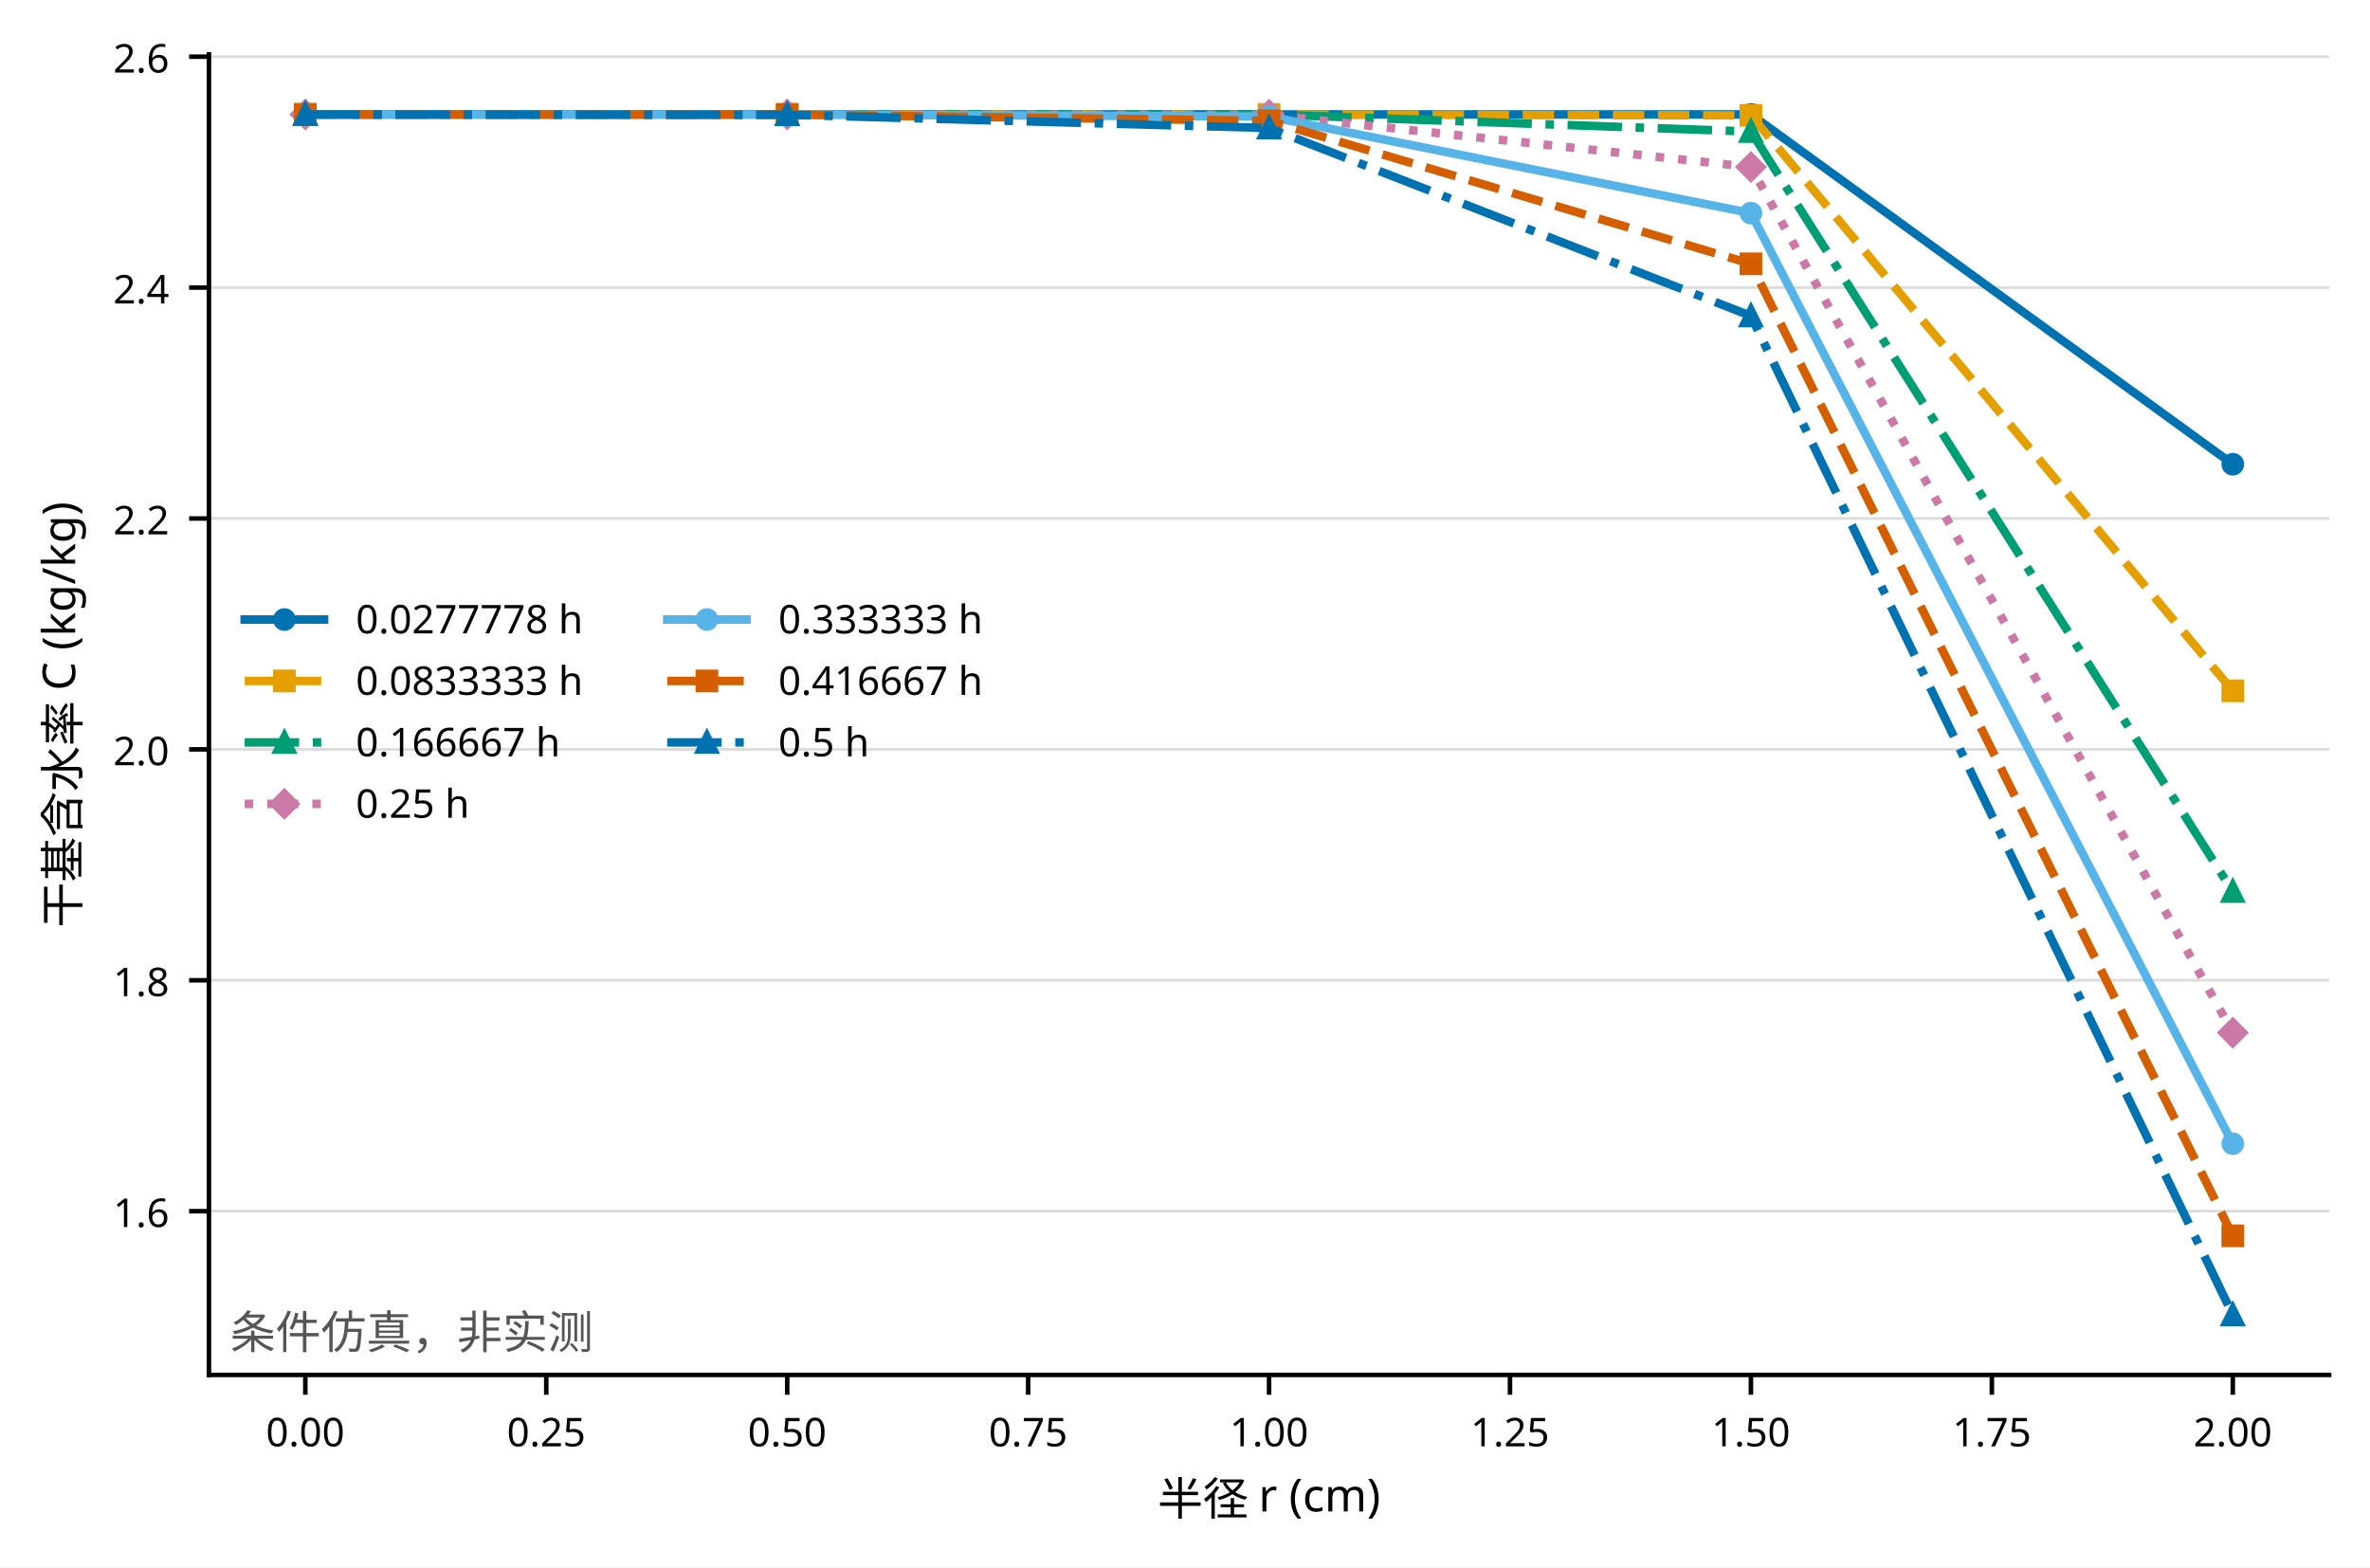
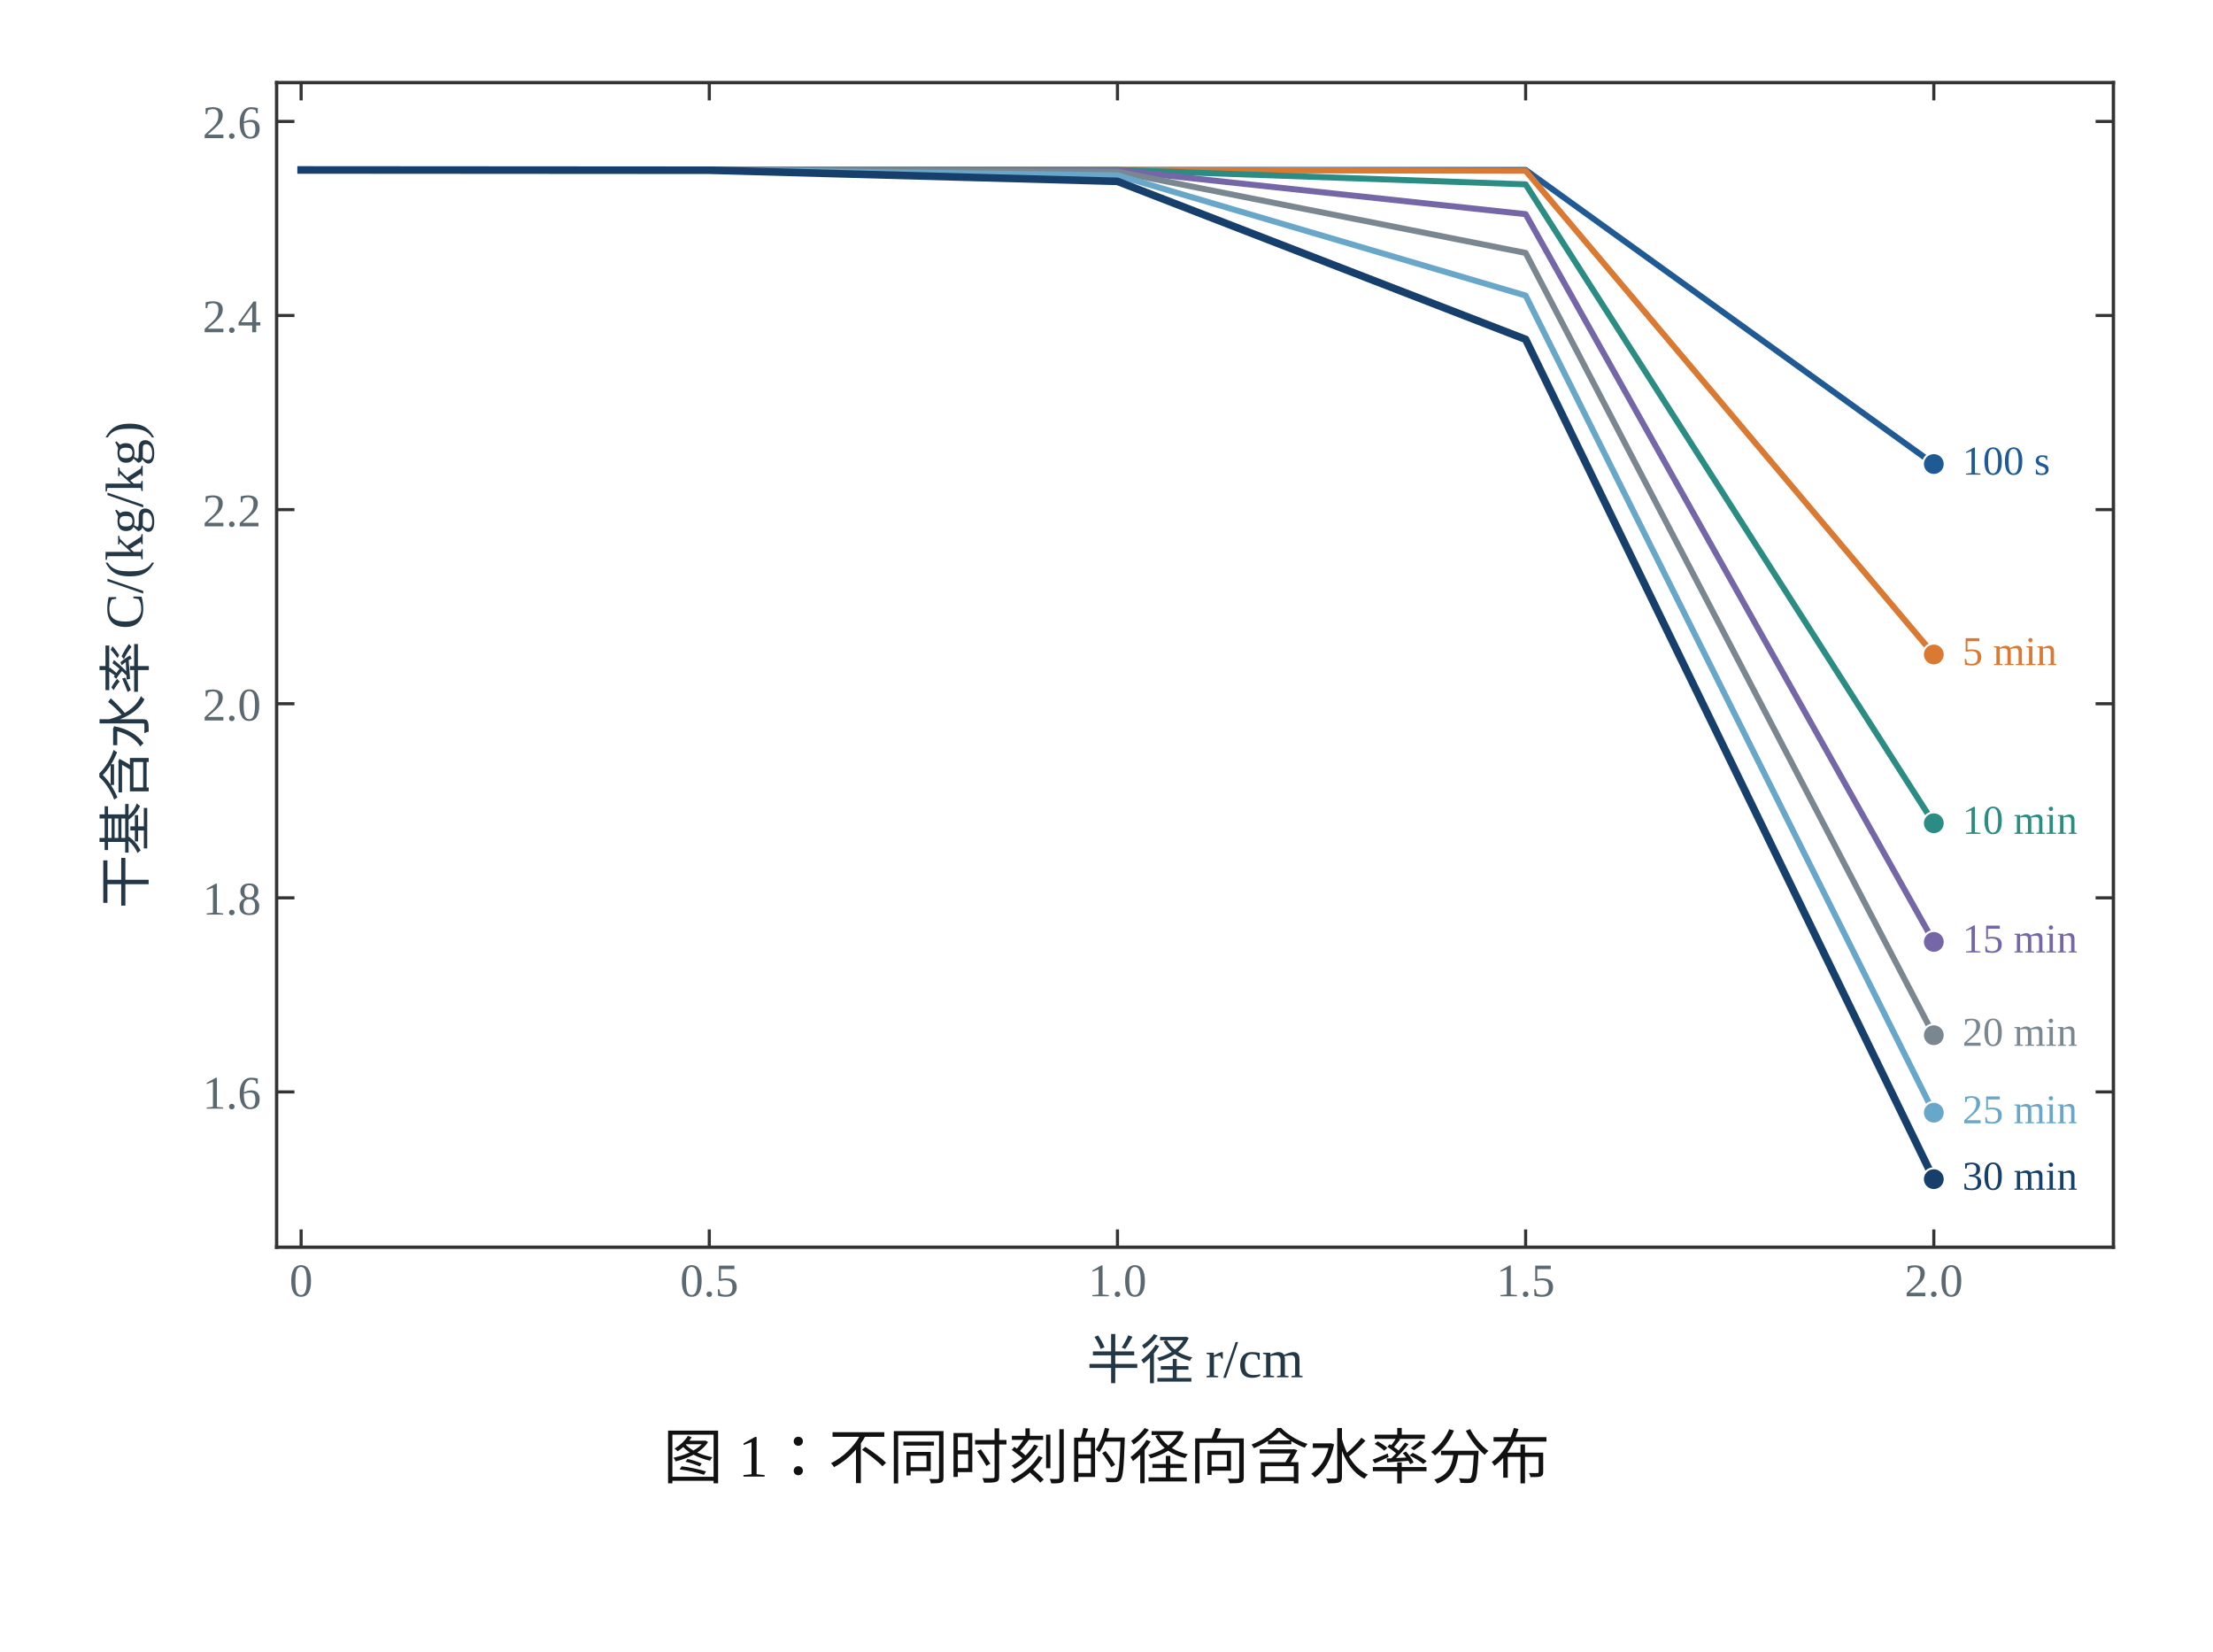
- <svg xmlns="http://www.w3.org/2000/svg" xmlns:xlink="http://www.w3.org/1999/xlink" width="417.905pt" height="276.36pt" viewBox="0 0 417.905 276.36" version="1.1">
+ <svg xmlns="http://www.w3.org/2000/svg" xmlns:xlink="http://www.w3.org/1999/xlink" width="496.8pt" height="370.8pt" viewBox="0 0 496.8 370.8" version="1.1">
  <defs>
    <style type="text/css">*{stroke-linejoin: round; stroke-linecap: butt}</style>
  </defs>
  <g id="figure_1">
    <g id="patch_1">
-       <path d="M 0 276.36  L 417.905 276.36  L 417.905 0  L 0 0  z " style="fill: #ffffff" />
+       <path d="M 0 370.8  L 496.8 370.8  L 496.8 0  L 0 0  z " style="fill: #ffffff" />
    </g>
    <g id="axes_1">
      <g id="patch_2">
-         <path d="M 36.845 242.44  L 410.705 242.44  L 410.705 9.592  L 36.845 9.592  z " style="fill: #ffffff" />
+         <path d="M 62.1 279.954  L 474.444 279.954  L 474.444 18.54  L 62.1 18.54  z " style="fill: #ffffff" />
      </g>
      <g id="matplotlib.axis_1">
        <g id="xtick_1">
          <g id="line2d_1">
            <defs>
-               <path id="m229c3cecb4" d="M 0 0  L 0 3.5  " style="stroke: #000000; stroke-width: 0.8" />
+               <path id="mfa647e2881" d="M 0 0  L 0 -4  " style="stroke: #333333; stroke-width: 0.7" />
            </defs>
            <g>
-               <use xlink:href="#m229c3cecb4" x="53.839" y="242.44" style="stroke: #000000; stroke-width: 0.8" />
+               <use xlink:href="#mfa647e2881" x="67.598" y="279.954" style="fill: #333333; stroke: #333333; stroke-width: 0.7" />
+             </g>
+           </g>
+           <g id="line2d_2">
+             <defs>
+               <path id="me128c020f1" d="M 0 0  L 0 4  " style="stroke: #333333; stroke-width: 0.7" />
+             </defs>
+             <g>
+               <use xlink:href="#me128c020f1" x="67.598" y="18.54" style="fill: #333333; stroke: #333333; stroke-width: 0.7" />
            </g>
          </g>
          <g id="text_1">
-             <text style="font-size: 7px; font-family: 'Microsoft YaHei'; text-anchor: middle" x="53.839" y="255.036" transform="rotate(-0 53.83879 255.0358)">0.00</text>
+             <text style="font-size: 10.5px; font-family: 'Times New Roman', 'Microsoft YaHei'; text-anchor: middle; fill: #5b6870" x="67.598" y="290.97" transform="rotate(-0 67.59792 290.9697)">0</text>
          </g>
        </g>
        <g id="xtick_2">
-           <g id="line2d_2">
-             <g>
-               <use xlink:href="#m229c3cecb4" x="96.323" y="242.44" style="stroke: #000000; stroke-width: 0.8" />
+           <g id="line2d_3">
+             <g>
+               <use xlink:href="#mfa647e2881" x="159.23" y="279.954" style="fill: #333333; stroke: #333333; stroke-width: 0.7" />
+             </g>
+           </g>
+           <g id="line2d_4">
+             <g>
+               <use xlink:href="#me128c020f1" x="159.23" y="18.54" style="fill: #333333; stroke: #333333; stroke-width: 0.7" />
            </g>
          </g>
          <g id="text_2">
-             <text style="font-size: 7px; font-family: 'Microsoft YaHei'; text-anchor: middle" x="96.323" y="255.036" transform="rotate(-0 96.32288 255.0358)">0.25</text>
+             <text style="font-size: 10.5px; font-family: 'Times New Roman', 'Microsoft YaHei'; text-anchor: middle; fill: #5b6870" x="159.23" y="290.97" transform="rotate(-0 159.2299 290.9697)">0.5</text>
          </g>
        </g>
        <g id="xtick_3">
-           <g id="line2d_3">
-             <g>
-               <use xlink:href="#m229c3cecb4" x="138.807" y="242.44" style="stroke: #000000; stroke-width: 0.8" />
+           <g id="line2d_5">
+             <g>
+               <use xlink:href="#mfa647e2881" x="250.862" y="279.954" style="fill: #333333; stroke: #333333; stroke-width: 0.7" />
+             </g>
+           </g>
+           <g id="line2d_6">
+             <g>
+               <use xlink:href="#me128c020f1" x="250.862" y="18.54" style="fill: #333333; stroke: #333333; stroke-width: 0.7" />
            </g>
          </g>
          <g id="text_3">
-             <text style="font-size: 7px; font-family: 'Microsoft YaHei'; text-anchor: middle" x="138.807" y="255.036" transform="rotate(-0 138.807 255.0358)">0.50</text>
+             <text style="font-size: 10.5px; font-family: 'Times New Roman', 'Microsoft YaHei'; text-anchor: middle; fill: #5b6870" x="250.862" y="290.97" transform="rotate(-0 250.8619 290.9697)">1.0</text>
          </g>
        </g>
        <g id="xtick_4">
-           <g id="line2d_4">
-             <g>
-               <use xlink:href="#m229c3cecb4" x="181.291" y="242.44" style="stroke: #000000; stroke-width: 0.8" />
+           <g id="line2d_7">
+             <g>
+               <use xlink:href="#mfa647e2881" x="342.494" y="279.954" style="fill: #333333; stroke: #333333; stroke-width: 0.7" />
+             </g>
+           </g>
+           <g id="line2d_8">
+             <g>
+               <use xlink:href="#me128c020f1" x="342.494" y="18.54" style="fill: #333333; stroke: #333333; stroke-width: 0.7" />
            </g>
          </g>
          <g id="text_4">
-             <text style="font-size: 7px; font-family: 'Microsoft YaHei'; text-anchor: middle" x="181.291" y="255.036" transform="rotate(-0 181.2911 255.0358)">0.75</text>
+             <text style="font-size: 10.5px; font-family: 'Times New Roman', 'Microsoft YaHei'; text-anchor: middle; fill: #5b6870" x="342.494" y="290.97" transform="rotate(-0 342.4939 290.9697)">1.5</text>
          </g>
        </g>
        <g id="xtick_5">
-           <g id="line2d_5">
-             <g>
-               <use xlink:href="#m229c3cecb4" x="223.775" y="242.44" style="stroke: #000000; stroke-width: 0.8" />
+           <g id="line2d_9">
+             <g>
+               <use xlink:href="#mfa647e2881" x="434.126" y="279.954" style="fill: #333333; stroke: #333333; stroke-width: 0.7" />
+             </g>
+           </g>
+           <g id="line2d_10">
+             <g>
+               <use xlink:href="#me128c020f1" x="434.126" y="18.54" style="fill: #333333; stroke: #333333; stroke-width: 0.7" />
            </g>
          </g>
          <g id="text_5">
-             <text style="font-size: 7px; font-family: 'Microsoft YaHei'; text-anchor: middle" x="223.775" y="255.036" transform="rotate(-0 223.7752 255.0358)">1.00</text>
-           </g>
-         </g>
-         <g id="xtick_6">
-           <g id="line2d_6">
-             <g>
-               <use xlink:href="#m229c3cecb4" x="266.259" y="242.44" style="stroke: #000000; stroke-width: 0.8" />
-             </g>
-           </g>
-           <g id="text_6">
-             <text style="font-size: 7px; font-family: 'Microsoft YaHei'; text-anchor: middle" x="266.259" y="255.036" transform="rotate(-0 266.2592 255.0358)">1.25</text>
-           </g>
-         </g>
-         <g id="xtick_7">
-           <g id="line2d_7">
-             <g>
-               <use xlink:href="#m229c3cecb4" x="308.743" y="242.44" style="stroke: #000000; stroke-width: 0.8" />
-             </g>
-           </g>
-           <g id="text_7">
-             <text style="font-size: 7px; font-family: 'Microsoft YaHei'; text-anchor: middle" x="308.743" y="255.036" transform="rotate(-0 308.7433 255.0358)">1.50</text>
-           </g>
-         </g>
-         <g id="xtick_8">
-           <g id="line2d_8">
-             <g>
-               <use xlink:href="#m229c3cecb4" x="351.227" y="242.44" style="stroke: #000000; stroke-width: 0.8" />
-             </g>
-           </g>
-           <g id="text_8">
-             <text style="font-size: 7px; font-family: 'Microsoft YaHei'; text-anchor: middle" x="351.227" y="255.036" transform="rotate(-0 351.2274 255.0358)">1.75</text>
-           </g>
-         </g>
-         <g id="xtick_9">
-           <g id="line2d_9">
-             <g>
-               <use xlink:href="#m229c3cecb4" x="393.712" y="242.44" style="stroke: #000000; stroke-width: 0.8" />
-             </g>
-           </g>
-           <g id="text_9">
-             <text style="font-size: 7px; font-family: 'Microsoft YaHei'; text-anchor: middle" x="393.712" y="255.036" transform="rotate(-0 393.7115 255.0358)">2.00</text>
-           </g>
-         </g>
-         <g id="text_10">
-           <text style="font-size: 8px; font-family: 'Microsoft YaHei'; text-anchor: middle" x="223.775" y="267.171" transform="rotate(-0 223.7752 267.171)">半径 r (cm)</text>
+             <text style="font-size: 10.5px; font-family: 'Times New Roman', 'Microsoft YaHei'; text-anchor: middle; fill: #5b6870" x="434.126" y="290.97" transform="rotate(-0 434.1259 290.9697)">2.0</text>
+           </g>
+         </g>
+         <g id="text_6">
+           <text style="font-size: 12px; font-family: 'Times New Roman', 'Microsoft YaHei'; text-anchor: middle; fill: #243746" x="268.272" y="309.525" transform="rotate(-0 268.272 309.5253)">半径 r/cm</text>
        </g>
      </g>
      <g id="matplotlib.axis_2">
        <g id="ytick_1">
-           <g id="line2d_10">
-             <path d="M 36.845 213.565  L 410.705 213.565  " clip-path="url(#p61d3db40d7)" style="fill: none; stroke: #dddddd; stroke-width: 0.5; stroke-linecap: square" />
-           </g>
          <g id="line2d_11">
            <defs>
-               <path id="m9dbd9b9ef9" d="M 0 0  L -3.5 0  " style="stroke: #000000; stroke-width: 0.8" />
+               <path id="m001485cbba" d="M 0 0  L 4 0  " style="stroke: #333333; stroke-width: 0.7" />
            </defs>
            <g>
-               <use xlink:href="#m9dbd9b9ef9" x="36.845" y="213.565" style="stroke: #000000; stroke-width: 0.8" />
+               <use xlink:href="#m001485cbba" x="62.1" y="245.099" style="fill: #333333; stroke: #333333; stroke-width: 0.7" />
+             </g>
+           </g>
+           <g id="line2d_12">
+             <defs>
+               <path id="me674be710b" d="M 0 0  L -4 0  " style="stroke: #333333; stroke-width: 0.7" />
+             </defs>
+             <g>
+               <use xlink:href="#me674be710b" x="474.444" y="245.099" style="fill: #333333; stroke: #333333; stroke-width: 0.7" />
+             </g>
+           </g>
+           <g id="text_7">
+             <text style="font-size: 10.5px; font-family: 'Times New Roman', 'Microsoft YaHei'; text-anchor: end; fill: #5b6870" x="58.6" y="248.857" transform="rotate(-0 58.6 248.8567)">1.6</text>
+           </g>
+         </g>
+         <g id="ytick_2">
+           <g id="line2d_13">
+             <g>
+               <use xlink:href="#m001485cbba" x="62.1" y="201.53" style="fill: #333333; stroke: #333333; stroke-width: 0.7" />
+             </g>
+           </g>
+           <g id="line2d_14">
+             <g>
+               <use xlink:href="#me674be710b" x="474.444" y="201.53" style="fill: #333333; stroke: #333333; stroke-width: 0.7" />
+             </g>
+           </g>
+           <g id="text_8">
+             <text style="font-size: 10.5px; font-family: 'Times New Roman', 'Microsoft YaHei'; text-anchor: end; fill: #5b6870" x="58.6" y="205.288" transform="rotate(-0 58.6 205.2877)">1.8</text>
+           </g>
+         </g>
+         <g id="ytick_3">
+           <g id="line2d_15">
+             <g>
+               <use xlink:href="#m001485cbba" x="62.1" y="157.961" style="fill: #333333; stroke: #333333; stroke-width: 0.7" />
+             </g>
+           </g>
+           <g id="line2d_16">
+             <g>
+               <use xlink:href="#me674be710b" x="474.444" y="157.961" style="fill: #333333; stroke: #333333; stroke-width: 0.7" />
+             </g>
+           </g>
+           <g id="text_9">
+             <text style="font-size: 10.5px; font-family: 'Times New Roman', 'Microsoft YaHei'; text-anchor: end; fill: #5b6870" x="58.6" y="161.719" transform="rotate(-0 58.6 161.7187)">2.0</text>
+           </g>
+         </g>
+         <g id="ytick_4">
+           <g id="line2d_17">
+             <g>
+               <use xlink:href="#m001485cbba" x="62.1" y="114.392" style="fill: #333333; stroke: #333333; stroke-width: 0.7" />
+             </g>
+           </g>
+           <g id="line2d_18">
+             <g>
+               <use xlink:href="#me674be710b" x="474.444" y="114.392" style="fill: #333333; stroke: #333333; stroke-width: 0.7" />
+             </g>
+           </g>
+           <g id="text_10">
+             <text style="font-size: 10.5px; font-family: 'Times New Roman', 'Microsoft YaHei'; text-anchor: end; fill: #5b6870" x="58.6" y="118.15" transform="rotate(-0 58.6 118.1497)">2.2</text>
+           </g>
+         </g>
+         <g id="ytick_5">
+           <g id="line2d_19">
+             <g>
+               <use xlink:href="#m001485cbba" x="62.1" y="70.823" style="fill: #333333; stroke: #333333; stroke-width: 0.7" />
+             </g>
+           </g>
+           <g id="line2d_20">
+             <g>
+               <use xlink:href="#me674be710b" x="474.444" y="70.823" style="fill: #333333; stroke: #333333; stroke-width: 0.7" />
            </g>
          </g>
          <g id="text_11">
-             <text style="font-size: 7px; font-family: 'Microsoft YaHei'; text-anchor: end" x="29.845" y="216.363" transform="rotate(-0 29.84516 216.3631)">1.6</text>
-           </g>
-         </g>
-         <g id="ytick_2">
-           <g id="line2d_12">
-             <path d="M 36.845 172.852  L 410.705 172.852  " clip-path="url(#p61d3db40d7)" style="fill: none; stroke: #dddddd; stroke-width: 0.5; stroke-linecap: square" />
-           </g>
-           <g id="line2d_13">
-             <g>
-               <use xlink:href="#m9dbd9b9ef9" x="36.845" y="172.852" style="stroke: #000000; stroke-width: 0.8" />
+             <text style="font-size: 10.5px; font-family: 'Times New Roman', 'Microsoft YaHei'; text-anchor: end; fill: #5b6870" x="58.6" y="74.581" transform="rotate(-0 58.6 74.58065)">2.4</text>
+           </g>
+         </g>
+         <g id="ytick_6">
+           <g id="line2d_21">
+             <g>
+               <use xlink:href="#m001485cbba" x="62.1" y="27.254" style="fill: #333333; stroke: #333333; stroke-width: 0.7" />
+             </g>
+           </g>
+           <g id="line2d_22">
+             <g>
+               <use xlink:href="#me674be710b" x="474.444" y="27.254" style="fill: #333333; stroke: #333333; stroke-width: 0.7" />
            </g>
          </g>
          <g id="text_12">
-             <text style="font-size: 7px; font-family: 'Microsoft YaHei'; text-anchor: end" x="29.845" y="175.65" transform="rotate(-0 29.84516 175.6496)">1.8</text>
-           </g>
-         </g>
-         <g id="ytick_3">
-           <g id="line2d_14">
-             <path d="M 36.845 132.138  L 410.705 132.138  " clip-path="url(#p61d3db40d7)" style="fill: none; stroke: #dddddd; stroke-width: 0.5; stroke-linecap: square" />
-           </g>
-           <g id="line2d_15">
-             <g>
-               <use xlink:href="#m9dbd9b9ef9" x="36.845" y="132.138" style="stroke: #000000; stroke-width: 0.8" />
-             </g>
-           </g>
-           <g id="text_13">
-             <text style="font-size: 7px; font-family: 'Microsoft YaHei'; text-anchor: end" x="29.845" y="134.936" transform="rotate(-0 29.84516 134.9361)">2.0</text>
-           </g>
-         </g>
-         <g id="ytick_4">
-           <g id="line2d_16">
-             <path d="M 36.845 91.425  L 410.705 91.425  " clip-path="url(#p61d3db40d7)" style="fill: none; stroke: #dddddd; stroke-width: 0.5; stroke-linecap: square" />
-           </g>
-           <g id="line2d_17">
-             <g>
-               <use xlink:href="#m9dbd9b9ef9" x="36.845" y="91.425" style="stroke: #000000; stroke-width: 0.8" />
-             </g>
-           </g>
-           <g id="text_14">
-             <text style="font-size: 7px; font-family: 'Microsoft YaHei'; text-anchor: end" x="29.845" y="94.223" transform="rotate(-0 29.84516 94.22262)">2.2</text>
-           </g>
-         </g>
-         <g id="ytick_5">
-           <g id="line2d_18">
-             <path d="M 36.845 50.711  L 410.705 50.711  " clip-path="url(#p61d3db40d7)" style="fill: none; stroke: #dddddd; stroke-width: 0.5; stroke-linecap: square" />
-           </g>
-           <g id="line2d_19">
-             <g>
-               <use xlink:href="#m9dbd9b9ef9" x="36.845" y="50.711" style="stroke: #000000; stroke-width: 0.8" />
-             </g>
-           </g>
-           <g id="text_15">
-             <text style="font-size: 7px; font-family: 'Microsoft YaHei'; text-anchor: end" x="29.845" y="53.509" transform="rotate(-0 29.84516 53.50912)">2.4</text>
-           </g>
-         </g>
-         <g id="ytick_6">
-           <g id="line2d_20">
-             <path d="M 36.845 9.998  L 410.705 9.998  " clip-path="url(#p61d3db40d7)" style="fill: none; stroke: #dddddd; stroke-width: 0.5; stroke-linecap: square" />
-           </g>
-           <g id="line2d_21">
-             <g>
-               <use xlink:href="#m9dbd9b9ef9" x="36.845" y="9.998" style="stroke: #000000; stroke-width: 0.8" />
-             </g>
-           </g>
-           <g id="text_16">
-             <text style="font-size: 7px; font-family: 'Microsoft YaHei'; text-anchor: end" x="29.845" y="12.796" transform="rotate(-0 29.84516 12.79562)">2.6</text>
-           </g>
-         </g>
-         <g id="text_17">
-           <text style="font-size: 8px; font-family: 'Microsoft YaHei'; text-anchor: middle" x="13.915" y="126.016" transform="rotate(-90 13.915 126.0162)">干基含水率 C (kg/kg)</text>
-         </g>
-       </g>
-       <g id="line2d_22">
-         <path d="M 53.839 20.176  L 138.807 20.176  L 223.775 20.176  L 308.743 20.176  L 393.712 81.861  " clip-path="url(#p61d3db40d7)" style="fill: none; stroke: #0072b2; stroke-width: 1.5; stroke-linecap: square" />
-         <defs>
-           <path id="mff58352d38" d="M 0 1.5  C 0.398 1.5 0.779 1.342 1.061 1.061  C 1.342 0.779 1.5 0.398 1.5 0  C 1.5 -0.398 1.342 -0.779 1.061 -1.061  C 0.779 -1.342 0.398 -1.5 0 -1.5  C -0.398 -1.5 -0.779 -1.342 -1.061 -1.061  C -1.342 -0.779 -1.5 -0.398 -1.5 0  C -1.5 0.398 -1.342 0.779 -1.061 1.061  C -0.779 1.342 -0.398 1.5 0 1.5  z " style="stroke: #0072b2" />
-         </defs>
-         <g clip-path="url(#p61d3db40d7)">
-           <use xlink:href="#mff58352d38" x="53.839" y="20.176" style="fill: #0072b2; stroke: #0072b2" />
-           <use xlink:href="#mff58352d38" x="138.807" y="20.176" style="fill: #0072b2; stroke: #0072b2" />
-           <use xlink:href="#mff58352d38" x="223.775" y="20.176" style="fill: #0072b2; stroke: #0072b2" />
-           <use xlink:href="#mff58352d38" x="308.743" y="20.176" style="fill: #0072b2; stroke: #0072b2" />
-           <use xlink:href="#mff58352d38" x="393.712" y="81.861" style="fill: #0072b2; stroke: #0072b2" />
+             <text style="font-size: 10.5px; font-family: 'Times New Roman', 'Microsoft YaHei'; text-anchor: end; fill: #5b6870" x="58.6" y="31.012" transform="rotate(-0 58.6 31.01165)">2.6</text>
+           </g>
+         </g>
+         <g id="text_13">
+           <text style="font-size: 12px; font-family: 'Times New Roman', 'Microsoft YaHei'; text-anchor: middle; fill: #243746" x="32.411" y="149.247" transform="rotate(-90 32.41125 149.247)">干基含水率 C/(kg/kg)</text>
        </g>
      </g>
      <g id="line2d_23">
-         <path d="M 53.839 20.176  L 138.807 20.176  L 223.775 20.176  L 308.743 20.349  L 393.712 121.809  " clip-path="url(#p61d3db40d7)" style="fill: none; stroke-dasharray: 5.55,2.4; stroke-dashoffset: 0; stroke: #e69f00; stroke-width: 1.5" />
-         <defs>
-           <path id="me7227e3db4" d="M -1.5 1.5  L 1.5 1.5  L 1.5 -1.5  L -1.5 -1.5  z " style="stroke: #e69f00; stroke-linejoin: miter" />
-         </defs>
-         <g clip-path="url(#p61d3db40d7)">
-           <use xlink:href="#me7227e3db4" x="53.839" y="20.176" style="fill: #e69f00; stroke: #e69f00; stroke-linejoin: miter" />
-           <use xlink:href="#me7227e3db4" x="138.807" y="20.176" style="fill: #e69f00; stroke: #e69f00; stroke-linejoin: miter" />
-           <use xlink:href="#me7227e3db4" x="223.775" y="20.176" style="fill: #e69f00; stroke: #e69f00; stroke-linejoin: miter" />
-           <use xlink:href="#me7227e3db4" x="308.743" y="20.349" style="fill: #e69f00; stroke: #e69f00; stroke-linejoin: miter" />
-           <use xlink:href="#me7227e3db4" x="393.712" y="121.809" style="fill: #e69f00; stroke: #e69f00; stroke-linejoin: miter" />
-         </g>
+         <path d="M 67.598 38.146  L 159.23 38.146  L 250.862 38.146  L 342.494 38.146  L 434.126 104.157  " clip-path="url(#pe29a36cd09)" style="fill: none; stroke: #1f5a94; stroke-width: 1.35; stroke-linecap: square" />
      </g>
      <g id="line2d_24">
-         <path d="M 53.839 20.176  L 138.807 20.176  L 223.775 20.179  L 308.743 23.196  L 393.712 157.206  " clip-path="url(#p61d3db40d7)" style="fill: none; stroke-dasharray: 9.6,2.4,1.5,2.4; stroke-dashoffset: 0; stroke: #009e73; stroke-width: 1.5" />
-         <defs>
-           <path id="m1d8a524605" d="M 0 -1.5  L -1.5 1.5  L 1.5 1.5  z " style="stroke: #009e73; stroke-linejoin: miter" />
-         </defs>
-         <g clip-path="url(#p61d3db40d7)">
-           <use xlink:href="#m1d8a524605" x="53.839" y="20.176" style="fill: #009e73; stroke: #009e73; stroke-linejoin: miter" />
-           <use xlink:href="#m1d8a524605" x="138.807" y="20.176" style="fill: #009e73; stroke: #009e73; stroke-linejoin: miter" />
-           <use xlink:href="#m1d8a524605" x="223.775" y="20.179" style="fill: #009e73; stroke: #009e73; stroke-linejoin: miter" />
-           <use xlink:href="#m1d8a524605" x="308.743" y="23.196" style="fill: #009e73; stroke: #009e73; stroke-linejoin: miter" />
-           <use xlink:href="#m1d8a524605" x="393.712" y="157.206" style="fill: #009e73; stroke: #009e73; stroke-linejoin: miter" />
-         </g>
+         <path d="M 67.598 38.146  L 159.23 38.146  L 250.862 38.146  L 342.494 38.331  L 434.126 146.907  " clip-path="url(#pe29a36cd09)" style="fill: none; stroke: #d97932; stroke-width: 1.35; stroke-linecap: square" />
      </g>
      <g id="line2d_25">
-         <path d="M 53.839 20.176  L 138.807 20.176  L 223.775 20.244  L 308.743 29.449  L 393.712 182.092  " clip-path="url(#p61d3db40d7)" style="fill: none; stroke-dasharray: 1.5,2.475; stroke-dashoffset: 0; stroke: #cc79a7; stroke-width: 1.5" />
-         <defs>
-           <path id="me4c3a18338" d="M 0 2.121  L 2.121 0  L 0 -2.121  L -2.121 0  z " style="stroke: #cc79a7; stroke-linejoin: miter" />
-         </defs>
-         <g clip-path="url(#p61d3db40d7)">
-           <use xlink:href="#me4c3a18338" x="53.839" y="20.176" style="fill: #cc79a7; stroke: #cc79a7; stroke-linejoin: miter" />
-           <use xlink:href="#me4c3a18338" x="138.807" y="20.176" style="fill: #cc79a7; stroke: #cc79a7; stroke-linejoin: miter" />
-           <use xlink:href="#me4c3a18338" x="223.775" y="20.244" style="fill: #cc79a7; stroke: #cc79a7; stroke-linejoin: miter" />
-           <use xlink:href="#me4c3a18338" x="308.743" y="29.449" style="fill: #cc79a7; stroke: #cc79a7; stroke-linejoin: miter" />
-           <use xlink:href="#me4c3a18338" x="393.712" y="182.092" style="fill: #cc79a7; stroke: #cc79a7; stroke-linejoin: miter" />
-         </g>
+         <path d="M 67.598 38.146  L 159.23 38.146  L 250.862 38.149  L 342.494 41.378  L 434.126 184.787  " clip-path="url(#pe29a36cd09)" style="fill: none; stroke: #2a8c82; stroke-width: 1.35; stroke-linecap: square" />
      </g>
      <g id="line2d_26">
-         <path d="M 53.839 20.176  L 138.807 20.178  L 223.775 20.554  L 308.743 37.581  L 393.712 201.665  " clip-path="url(#p61d3db40d7)" style="fill: none; stroke: #56b4e9; stroke-width: 1.5; stroke-linecap: square" />
-         <defs>
-           <path id="m7e7f4e8fdf" d="M 0 1.5  C 0.398 1.5 0.779 1.342 1.061 1.061  C 1.342 0.779 1.5 0.398 1.5 0  C 1.5 -0.398 1.342 -0.779 1.061 -1.061  C 0.779 -1.342 0.398 -1.5 0 -1.5  C -0.398 -1.5 -0.779 -1.342 -1.061 -1.061  C -1.342 -0.779 -1.5 -0.398 -1.5 0  C -1.5 0.398 -1.342 0.779 -1.061 1.061  C -0.779 1.342 -0.398 1.5 0 1.5  z " style="stroke: #56b4e9" />
-         </defs>
-         <g clip-path="url(#p61d3db40d7)">
-           <use xlink:href="#m7e7f4e8fdf" x="53.839" y="20.176" style="fill: #56b4e9; stroke: #56b4e9" />
-           <use xlink:href="#m7e7f4e8fdf" x="138.807" y="20.178" style="fill: #56b4e9; stroke: #56b4e9" />
-           <use xlink:href="#m7e7f4e8fdf" x="223.775" y="20.554" style="fill: #56b4e9; stroke: #56b4e9" />
-           <use xlink:href="#m7e7f4e8fdf" x="308.743" y="37.581" style="fill: #56b4e9; stroke: #56b4e9" />
-           <use xlink:href="#m7e7f4e8fdf" x="393.712" y="201.665" style="fill: #56b4e9; stroke: #56b4e9" />
-         </g>
+         <path d="M 67.598 38.146  L 159.23 38.146  L 250.862 38.219  L 342.494 48.069  L 434.126 211.418  " clip-path="url(#pe29a36cd09)" style="fill: none; stroke: #7566a8; stroke-width: 1.35; stroke-linecap: square" />
      </g>
      <g id="line2d_27">
-         <path d="M 53.839 20.176  L 138.807 20.19  L 223.775 21.299  L 308.743 46.524  L 393.712 217.916  " clip-path="url(#p61d3db40d7)" style="fill: none; stroke-dasharray: 5.55,2.4; stroke-dashoffset: 0; stroke: #d55e00; stroke-width: 1.5" />
-         <defs>
-           <path id="m1f909022b6" d="M -1.5 1.5  L 1.5 1.5  L 1.5 -1.5  L -1.5 -1.5  z " style="stroke: #d55e00; stroke-linejoin: miter" />
-         </defs>
-         <g clip-path="url(#p61d3db40d7)">
-           <use xlink:href="#m1f909022b6" x="53.839" y="20.176" style="fill: #d55e00; stroke: #d55e00; stroke-linejoin: miter" />
-           <use xlink:href="#m1f909022b6" x="138.807" y="20.19" style="fill: #d55e00; stroke: #d55e00; stroke-linejoin: miter" />
-           <use xlink:href="#m1f909022b6" x="223.775" y="21.299" style="fill: #d55e00; stroke: #d55e00; stroke-linejoin: miter" />
-           <use xlink:href="#m1f909022b6" x="308.743" y="46.524" style="fill: #d55e00; stroke: #d55e00; stroke-linejoin: miter" />
-           <use xlink:href="#m1f909022b6" x="393.712" y="217.916" style="fill: #d55e00; stroke: #d55e00; stroke-linejoin: miter" />
-         </g>
+         <path d="M 67.598 38.146  L 159.23 38.148  L 250.862 38.551  L 342.494 56.771  L 434.126 232.364  " clip-path="url(#pe29a36cd09)" style="fill: none; stroke: #7b8790; stroke-width: 1.35; stroke-linecap: square" />
      </g>
      <g id="line2d_28">
-         <path d="M 53.839 20.178  L 138.807 20.235  L 223.775 22.571  L 308.743 55.71  L 393.712 231.856  " clip-path="url(#p61d3db40d7)" style="fill: none; stroke-dasharray: 9.6,2.4,1.5,2.4; stroke-dashoffset: 0; stroke: #0072b2; stroke-width: 1.5" />
-         <defs>
-           <path id="made8be304c" d="M 0 -1.5  L -1.5 1.5  L 1.5 1.5  z " style="stroke: #0072b2; stroke-linejoin: miter" />
-         </defs>
-         <g clip-path="url(#p61d3db40d7)">
-           <use xlink:href="#made8be304c" x="53.839" y="20.178" style="fill: #0072b2; stroke: #0072b2; stroke-linejoin: miter" />
-           <use xlink:href="#made8be304c" x="138.807" y="20.235" style="fill: #0072b2; stroke: #0072b2; stroke-linejoin: miter" />
-           <use xlink:href="#made8be304c" x="223.775" y="22.571" style="fill: #0072b2; stroke: #0072b2; stroke-linejoin: miter" />
-           <use xlink:href="#made8be304c" x="308.743" y="55.71" style="fill: #0072b2; stroke: #0072b2; stroke-linejoin: miter" />
-           <use xlink:href="#made8be304c" x="393.712" y="231.856" style="fill: #0072b2; stroke: #0072b2; stroke-linejoin: miter" />
-         </g>
+         <path d="M 67.598 38.146  L 159.23 38.161  L 250.862 39.348  L 342.494 66.342  L 434.126 249.754  " clip-path="url(#pe29a36cd09)" style="fill: none; stroke: #68a7c9; stroke-width: 1.35; stroke-linecap: square" />
+       </g>
+       <g id="line2d_29">
+         <path d="M 67.598 38.148  L 159.23 38.209  L 250.862 40.709  L 342.494 76.172  L 434.126 264.673  " clip-path="url(#pe29a36cd09)" style="fill: none; stroke: #173f6b; stroke-width: 1.7; stroke-linecap: square" />
      </g>
      <g id="patch_3">
-         <path d="M 36.845 242.44  L 36.845 9.592  " style="fill: none; stroke: #000000; stroke-width: 0.8; stroke-linejoin: miter; stroke-linecap: square" />
+         <path d="M 62.1 279.954  L 62.1 18.54  " style="fill: none; stroke: #333333; stroke-width: 0.75; stroke-linejoin: miter; stroke-linecap: square" />
      </g>
      <g id="patch_4">
-         <path d="M 36.845 242.44  L 410.705 242.44  " style="fill: none; stroke: #000000; stroke-width: 0.8; stroke-linejoin: miter; stroke-linecap: square" />
+         <path d="M 474.444 279.954  L 474.444 18.54  " style="fill: none; stroke: #333333; stroke-width: 0.75; stroke-linejoin: miter; stroke-linecap: square" />
+       </g>
+       <g id="patch_5">
+         <path d="M 62.1 279.954  L 474.444 279.954  " style="fill: none; stroke: #333333; stroke-width: 0.75; stroke-linejoin: miter; stroke-linecap: square" />
+       </g>
+       <g id="patch_6">
+         <path d="M 62.1 18.54  L 474.444 18.54  " style="fill: none; stroke: #333333; stroke-width: 0.75; stroke-linejoin: miter; stroke-linecap: square" />
+       </g>
+       <g id="text_14">
+         <text style="font-size: 9.2px; font-family: 'Times New Roman', 'Microsoft YaHei'; text-anchor: start; fill: #1f5a94" x="440.54" y="106.536" transform="rotate(-0 440.5402 106.5356)">100 s</text>
+       </g>
+       <g id="text_15">
+         <text style="font-size: 9.2px; font-family: 'Times New Roman', 'Microsoft YaHei'; text-anchor: start; fill: #d97932" x="440.54" y="149.285" transform="rotate(-0 440.5402 149.2854)">5 min</text>
+       </g>
+       <g id="text_16">
+         <text style="font-size: 9.2px; font-family: 'Times New Roman', 'Microsoft YaHei'; text-anchor: start; fill: #2a8c82" x="440.54" y="187.165" transform="rotate(-0 440.5402 187.1653)">10 min</text>
+       </g>
+       <g id="text_17">
+         <text style="font-size: 9.2px; font-family: 'Times New Roman', 'Microsoft YaHei'; text-anchor: start; fill: #7566a8" x="440.54" y="213.796" transform="rotate(-0 440.5402 213.7964)">15 min</text>
      </g>
      <g id="text_18">
-         <text style="font-size: 8px; font-family: 'Microsoft YaHei'; text-anchor: start; fill: #555555" x="40.584" y="237.783" transform="rotate(-0 40.58376 237.7832)">条件仿真，非实测</text>
-       </g>
-       <g id="legend_1">
-         <g id="line2d_29">
-           <path d="M 43.145 109.24  L 50.145 109.24  L 57.145 109.24  " style="fill: none; stroke: #0072b2; stroke-width: 1.5; stroke-linecap: square" />
-           <g>
-             <use xlink:href="#mff58352d38" x="50.145" y="109.24" style="fill: #0072b2; stroke: #0072b2" />
-           </g>
-         </g>
-         <g id="text_19">
-           <text style="font-size: 7px; font-family: 'Microsoft YaHei'; text-anchor: start" x="62.745" y="111.69" transform="rotate(-0 62.74516 111.6902)">0.0277778 h</text>
-         </g>
-         <g id="line2d_30">
-           <path d="M 43.145 120.076  L 50.145 120.076  L 57.145 120.076  " style="fill: none; stroke-dasharray: 5.55,2.4; stroke-dashoffset: 0; stroke: #e69f00; stroke-width: 1.5" />
-           <g>
-             <use xlink:href="#me7227e3db4" x="50.145" y="120.076" style="fill: #e69f00; stroke: #e69f00; stroke-linejoin: miter" />
-           </g>
-         </g>
-         <g id="text_20">
-           <text style="font-size: 7px; font-family: 'Microsoft YaHei'; text-anchor: start" x="62.745" y="122.526" transform="rotate(-0 62.74516 122.526)">0.0833333 h</text>
-         </g>
-         <g id="line2d_31">
-           <path d="M 43.145 130.912  L 50.145 130.912  L 57.145 130.912  " style="fill: none; stroke-dasharray: 9.6,2.4,1.5,2.4; stroke-dashoffset: 0; stroke: #009e73; stroke-width: 1.5" />
-           <g>
-             <use xlink:href="#m1d8a524605" x="50.145" y="130.912" style="fill: #009e73; stroke: #009e73; stroke-linejoin: miter" />
-           </g>
-         </g>
-         <g id="text_21">
-           <text style="font-size: 7px; font-family: 'Microsoft YaHei'; text-anchor: start" x="62.745" y="133.362" transform="rotate(-0 62.74516 133.3618)">0.166667 h</text>
-         </g>
-         <g id="line2d_32">
-           <path d="M 43.145 141.748  L 50.145 141.748  L 57.145 141.748  " style="fill: none; stroke-dasharray: 1.5,2.475; stroke-dashoffset: 0; stroke: #cc79a7; stroke-width: 1.5" />
-           <g>
-             <use xlink:href="#me4c3a18338" x="50.145" y="141.748" style="fill: #cc79a7; stroke: #cc79a7; stroke-linejoin: miter" />
-           </g>
-         </g>
-         <g id="text_22">
-           <text style="font-size: 7px; font-family: 'Microsoft YaHei'; text-anchor: start" x="62.745" y="144.198" transform="rotate(-0 62.74516 144.1976)">0.25 h</text>
-         </g>
-         <g id="line2d_33">
-           <path d="M 117.651 109.24  L 124.651 109.24  L 131.651 109.24  " style="fill: none; stroke: #56b4e9; stroke-width: 1.5; stroke-linecap: square" />
-           <g>
-             <use xlink:href="#m7e7f4e8fdf" x="124.651" y="109.24" style="fill: #56b4e9; stroke: #56b4e9" />
-           </g>
-         </g>
-         <g id="text_23">
-           <text style="font-size: 7px; font-family: 'Microsoft YaHei'; text-anchor: start" x="137.251" y="111.69" transform="rotate(-0 137.2514 111.6902)">0.333333 h</text>
-         </g>
-         <g id="line2d_34">
-           <path d="M 117.651 120.076  L 124.651 120.076  L 131.651 120.076  " style="fill: none; stroke-dasharray: 5.55,2.4; stroke-dashoffset: 0; stroke: #d55e00; stroke-width: 1.5" />
-           <g>
-             <use xlink:href="#m1f909022b6" x="124.651" y="120.076" style="fill: #d55e00; stroke: #d55e00; stroke-linejoin: miter" />
-           </g>
-         </g>
-         <g id="text_24">
-           <text style="font-size: 7px; font-family: 'Microsoft YaHei'; text-anchor: start" x="137.251" y="122.526" transform="rotate(-0 137.2514 122.526)">0.416667 h</text>
-         </g>
-         <g id="line2d_35">
-           <path d="M 117.651 130.912  L 124.651 130.912  L 131.651 130.912  " style="fill: none; stroke-dasharray: 9.6,2.4,1.5,2.4; stroke-dashoffset: 0; stroke: #0072b2; stroke-width: 1.5" />
-           <g>
-             <use xlink:href="#made8be304c" x="124.651" y="130.912" style="fill: #0072b2; stroke: #0072b2; stroke-linejoin: miter" />
-           </g>
-         </g>
-         <g id="text_25">
-           <text style="font-size: 7px; font-family: 'Microsoft YaHei'; text-anchor: start" x="137.251" y="133.362" transform="rotate(-0 137.2514 133.3618)">0.5 h</text>
-         </g>
-       </g>
+         <text style="font-size: 9.2px; font-family: 'Times New Roman', 'Microsoft YaHei'; text-anchor: start; fill: #7b8790" x="440.54" y="234.742" transform="rotate(-0 440.5402 234.7424)">20 min</text>
+       </g>
+       <g id="text_19">
+         <text style="font-size: 9.2px; font-family: 'Times New Roman', 'Microsoft YaHei'; text-anchor: start; fill: #68a7c9" x="440.54" y="252.132" transform="rotate(-0 440.5402 252.1325)">25 min</text>
+       </g>
+       <g id="text_20">
+         <text style="font-size: 9.2px; font-family: 'Times New Roman', 'Microsoft YaHei'; text-anchor: start; fill: #173f6b" x="440.54" y="267.051" transform="rotate(-0 440.5402 267.0509)">30 min</text>
+       </g>
+       <g id="PathCollection_1">
+         <defs>
+           <path id="md9aa749138" d="M 0 2.449  C 0.65 2.449 1.273 2.191 1.732 1.732  C 2.191 1.273 2.449 0.65 2.449 0  C 2.449 -0.65 2.191 -1.273 1.732 -1.732  C 1.273 -2.191 0.65 -2.449 0 -2.449  C -0.65 -2.449 -1.273 -2.191 -1.732 -1.732  C -2.191 -1.273 -2.449 -0.65 -2.449 0  C -2.449 0.65 -2.191 1.273 -1.732 1.732  C -1.273 2.191 -0.65 2.449 0 2.449  z " style="stroke: #ffffff; stroke-width: 0.45" />
+         </defs>
+         <g clip-path="url(#pe29a36cd09)">
+           <use xlink:href="#md9aa749138" x="434.126" y="104.157" style="fill: #1f5a94; stroke: #ffffff; stroke-width: 0.45" />
+         </g>
+       </g>
+       <g id="PathCollection_2">
+         <defs>
+           <path id="med6f7543c0" d="M 0 2.449  C 0.65 2.449 1.273 2.191 1.732 1.732  C 2.191 1.273 2.449 0.65 2.449 0  C 2.449 -0.65 2.191 -1.273 1.732 -1.732  C 1.273 -2.191 0.65 -2.449 0 -2.449  C -0.65 -2.449 -1.273 -2.191 -1.732 -1.732  C -2.191 -1.273 -2.449 -0.65 -2.449 0  C -2.449 0.65 -2.191 1.273 -1.732 1.732  C -1.273 2.191 -0.65 2.449 0 2.449  z " style="stroke: #ffffff; stroke-width: 0.45" />
+         </defs>
+         <g clip-path="url(#pe29a36cd09)">
+           <use xlink:href="#med6f7543c0" x="434.126" y="146.907" style="fill: #d97932; stroke: #ffffff; stroke-width: 0.45" />
+         </g>
+       </g>
+       <g id="PathCollection_3">
+         <defs>
+           <path id="mdad196eb78" d="M 0 2.449  C 0.65 2.449 1.273 2.191 1.732 1.732  C 2.191 1.273 2.449 0.65 2.449 0  C 2.449 -0.65 2.191 -1.273 1.732 -1.732  C 1.273 -2.191 0.65 -2.449 0 -2.449  C -0.65 -2.449 -1.273 -2.191 -1.732 -1.732  C -2.191 -1.273 -2.449 -0.65 -2.449 0  C -2.449 0.65 -2.191 1.273 -1.732 1.732  C -1.273 2.191 -0.65 2.449 0 2.449  z " style="stroke: #ffffff; stroke-width: 0.45" />
+         </defs>
+         <g clip-path="url(#pe29a36cd09)">
+           <use xlink:href="#mdad196eb78" x="434.126" y="184.787" style="fill: #2a8c82; stroke: #ffffff; stroke-width: 0.45" />
+         </g>
+       </g>
+       <g id="PathCollection_4">
+         <defs>
+           <path id="m9d9ff9a8a0" d="M 0 2.449  C 0.65 2.449 1.273 2.191 1.732 1.732  C 2.191 1.273 2.449 0.65 2.449 0  C 2.449 -0.65 2.191 -1.273 1.732 -1.732  C 1.273 -2.191 0.65 -2.449 0 -2.449  C -0.65 -2.449 -1.273 -2.191 -1.732 -1.732  C -2.191 -1.273 -2.449 -0.65 -2.449 0  C -2.449 0.65 -2.191 1.273 -1.732 1.732  C -1.273 2.191 -0.65 2.449 0 2.449  z " style="stroke: #ffffff; stroke-width: 0.45" />
+         </defs>
+         <g clip-path="url(#pe29a36cd09)">
+           <use xlink:href="#m9d9ff9a8a0" x="434.126" y="211.418" style="fill: #7566a8; stroke: #ffffff; stroke-width: 0.45" />
+         </g>
+       </g>
+       <g id="PathCollection_5">
+         <defs>
+           <path id="m737a4156fa" d="M 0 2.449  C 0.65 2.449 1.273 2.191 1.732 1.732  C 2.191 1.273 2.449 0.65 2.449 0  C 2.449 -0.65 2.191 -1.273 1.732 -1.732  C 1.273 -2.191 0.65 -2.449 0 -2.449  C -0.65 -2.449 -1.273 -2.191 -1.732 -1.732  C -2.191 -1.273 -2.449 -0.65 -2.449 0  C -2.449 0.65 -2.191 1.273 -1.732 1.732  C -1.273 2.191 -0.65 2.449 0 2.449  z " style="stroke: #ffffff; stroke-width: 0.45" />
+         </defs>
+         <g clip-path="url(#pe29a36cd09)">
+           <use xlink:href="#m737a4156fa" x="434.126" y="232.364" style="fill: #7b8790; stroke: #ffffff; stroke-width: 0.45" />
+         </g>
+       </g>
+       <g id="PathCollection_6">
+         <defs>
+           <path id="me43b619702" d="M 0 2.449  C 0.65 2.449 1.273 2.191 1.732 1.732  C 2.191 1.273 2.449 0.65 2.449 0  C 2.449 -0.65 2.191 -1.273 1.732 -1.732  C 1.273 -2.191 0.65 -2.449 0 -2.449  C -0.65 -2.449 -1.273 -2.191 -1.732 -1.732  C -2.191 -1.273 -2.449 -0.65 -2.449 0  C -2.449 0.65 -2.191 1.273 -1.732 1.732  C -1.273 2.191 -0.65 2.449 0 2.449  z " style="stroke: #ffffff; stroke-width: 0.45" />
+         </defs>
+         <g clip-path="url(#pe29a36cd09)">
+           <use xlink:href="#me43b619702" x="434.126" y="249.754" style="fill: #68a7c9; stroke: #ffffff; stroke-width: 0.45" />
+         </g>
+       </g>
+       <g id="PathCollection_7">
+         <defs>
+           <path id="mb1d6ef9c50" d="M 0 2.449  C 0.65 2.449 1.273 2.191 1.732 1.732  C 2.191 1.273 2.449 0.65 2.449 0  C 2.449 -0.65 2.191 -1.273 1.732 -1.732  C 1.273 -2.191 0.65 -2.449 0 -2.449  C -0.65 -2.449 -1.273 -2.191 -1.732 -1.732  C -2.191 -1.273 -2.449 -0.65 -2.449 0  C -2.449 0.65 -2.191 1.273 -1.732 1.732  C -1.273 2.191 -0.65 2.449 0 2.449  z " style="stroke: #ffffff; stroke-width: 0.45" />
+         </defs>
+         <g clip-path="url(#pe29a36cd09)">
+           <use xlink:href="#mb1d6ef9c50" x="434.126" y="264.673" style="fill: #173f6b; stroke: #ffffff; stroke-width: 0.45" />
+         </g>
+       </g>
+     </g>
+     <g id="text_21">
+       <text style="font-size: 13.5px; font-family: 'Times New Roman', 'Microsoft YaHei'; text-anchor: middle; fill: #111111" x="248.4" y="331.866" transform="rotate(-0 248.4 331.866)">图 1：不同时刻的径向含水率分布</text>
    </g>
  </g>
  <defs>
-     <clipPath id="p61d3db40d7">
-       <rect x="36.845" y="9.592" width="373.86" height="232.848" />
+     <clipPath id="pe29a36cd09">
+       <rect x="62.1" y="18.54" width="412.344" height="261.414" />
    </clipPath>
  </defs>
</svg>
